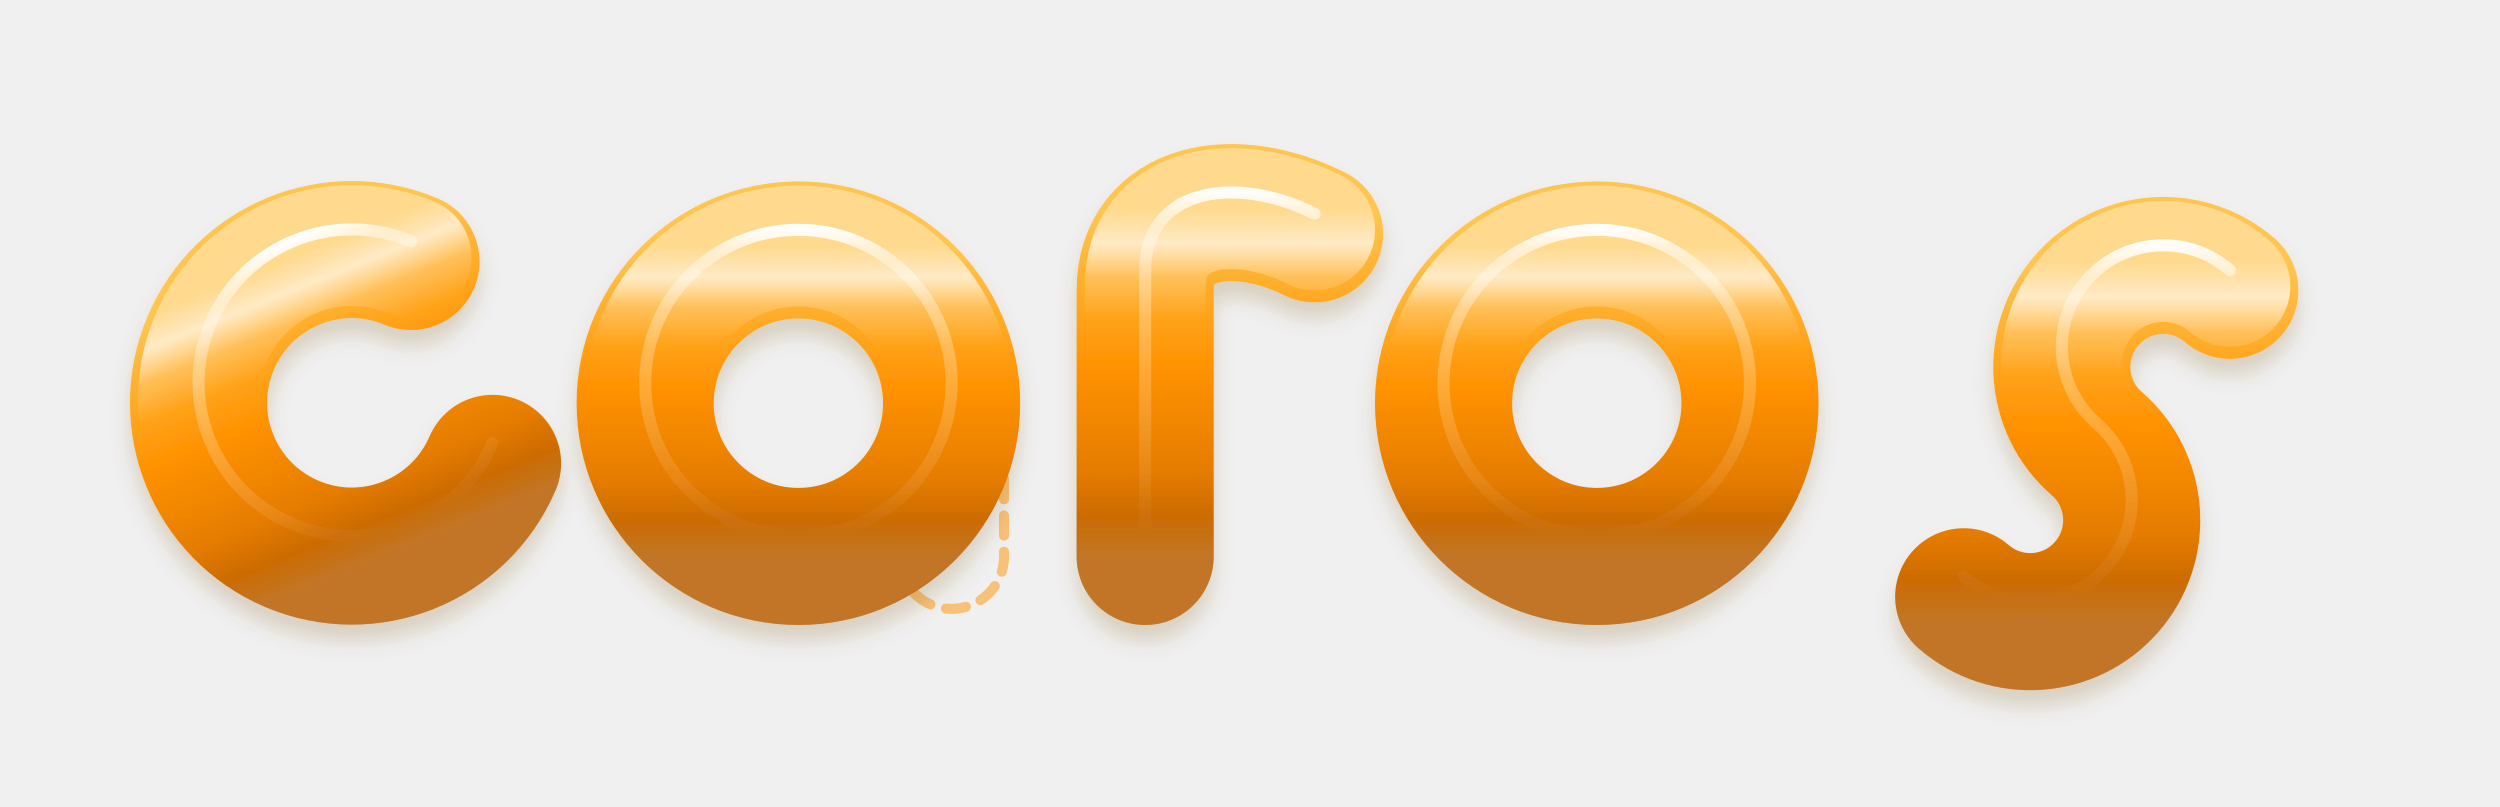
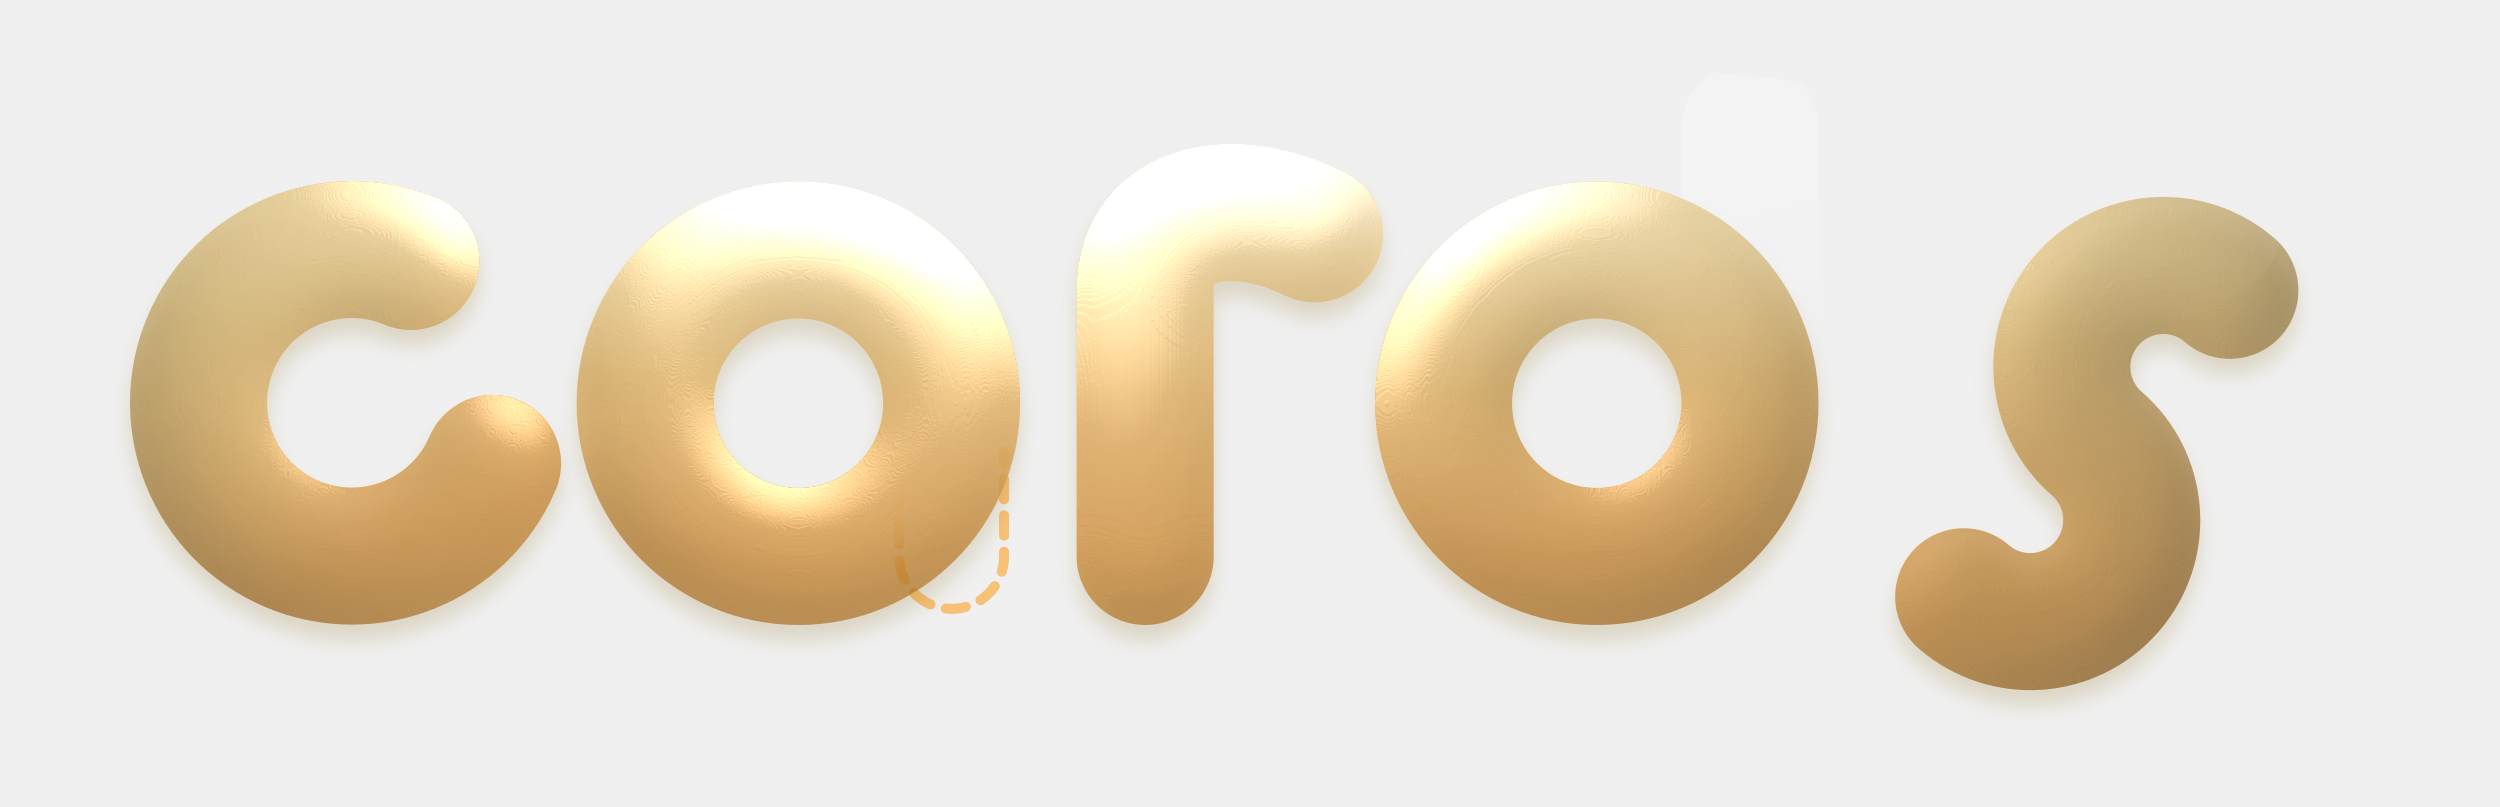
<svg xmlns="http://www.w3.org/2000/svg" viewBox="-30 -10 620 200">
  <defs>
    <g id="letters">
      <g transform="rotate(-22, 57, 90)">
        <path d="M 84,63 A 38,38 0 1,0 84,117" />
      </g>
      <circle cx="168" cy="90" r="38" />
      <path d="M 254,128 V 62 C 254,42 276,38 296,48" />
      <circle cx="366" cy="90" r="38" />
      <path d="M 404,22 V 128" />
      <g transform="translate(8, 10)">
        <path d="M 515,52 A 25,25 0 1,0 482,90 A 25,25 0 1,1 449,128" />
      </g>
    </g>
-     <linearGradient id="base" x1="0" y1="0" x2="0" y2="1">
-       <stop offset="0%" stop-color="#FFC550" />
-       <stop offset="45%" stop-color="#FF9200" />
-       <stop offset="100%" stop-color="#D06A00" />
+     <mask id="letterMask">
+       <use href="#letters" fill="none" stroke="white" stroke-width="34" stroke-linecap="round" stroke-linejoin="round" />
+     </mask>
+     <linearGradient id="baseOrange" x1="0" y1="0" x2="0" y2="1">
+       <stop offset="0%" stop-color="#FFCA55" />
+       <stop offset="100%" stop-color="#EE8500" />
    </linearGradient>
-     <linearGradient id="highlight" x1="0" y1="0" x2="0" y2="1">
-       <stop offset="0%" stop-color="#ffffff" stop-opacity="0.35" />
-       <stop offset="10%" stop-color="#ffffff" stop-opacity="0.7" />
-       <stop offset="20%" stop-color="#ffffff" stop-opacity="0.2" />
-       <stop offset="32%" stop-color="#ffffff" stop-opacity="0" />
+     <radialGradient id="ovalGloss" cx="50%" cy="25%" r="65%">
+       <stop offset="0%" stop-color="#ffffff" stop-opacity="0.72" />
+       <stop offset="45%" stop-color="#ffffff" stop-opacity="0.18" />
      <stop offset="100%" stop-color="#ffffff" stop-opacity="0" />
-     </linearGradient>
-     <linearGradient id="depth" x1="0" y1="0" x2="0" y2="1">
-       <stop offset="0%" stop-color="#000000" stop-opacity="0" />
-       <stop offset="75%" stop-color="#000000" stop-opacity="0" />
-       <stop offset="100%" stop-color="#000000" stop-opacity="0.12" />
-     </linearGradient>
-     <linearGradient id="bottomFacet" x1="0" y1="0" x2="0" y2="1">
-       <stop offset="0%" stop-color="#ffffff" stop-opacity="0" />
-       <stop offset="88%" stop-color="#ffffff" stop-opacity="0" />
-       <stop offset="100%" stop-color="#ffffff" stop-opacity="0.15" />
-     </linearGradient>
-     <linearGradient id="edgeLight" x1="0" y1="0" x2="0" y2="1">
-       <stop offset="0%" stop-color="#ffffff" stop-opacity="0.95" />
-       <stop offset="10%" stop-color="#ffffff" stop-opacity="0.4" />
-       <stop offset="100%" stop-color="#ffffff" stop-opacity="0" />
-     </linearGradient>
-     <filter id="shadow" x="-10%" y="-5%" width="120%" height="125%">
-       <feGaussianBlur in="SourceAlpha" stdDeviation="2.5" result="blur" />
-       <feOffset in="blur" dy="4" result="off" />
-       <feFlood flood-color="#805000" flood-opacity="0.2" />
-       <feComposite in2="off" operator="in" result="dropShadow" />
+     </radialGradient>
+     <filter id="gem3d" x="-15%" y="-15%" width="130%" height="145%" color-interpolation-filters="sRGB">
+       <feGaussianBlur in="SourceAlpha" stdDeviation="8" result="bump" />
+       <feDiffuseLighting in="bump" surfaceScale="6" diffuseConstant="1" lighting-color="white" result="diffuse">
+         <fePointLight x="220" y="-100" z="300" />
+       </feDiffuseLighting>
+       <feComposite in="diffuse" in2="SourceAlpha" operator="in" result="diffClip" />
+       <feBlend in="SourceGraphic" in2="diffClip" mode="multiply" result="shaded" />
+       <feSpecularLighting in="bump" surfaceScale="4" specularConstant="1.5" specularExponent="30" lighting-color="white" result="spec">
+         <fePointLight x="220" y="-100" z="300" />
+       </feSpecularLighting>
+       <feComposite in="spec" in2="SourceAlpha" operator="in" result="specClip" />
+       <feComposite in="specClip" in2="shaded" operator="arithmetic" k1="0" k2="1" k3="0.6" k4="0" result="glossy" />
+       <feGaussianBlur in="SourceAlpha" stdDeviation="2.5" result="shadowBlur" />
+       <feOffset in="shadowBlur" dy="4" result="shadowOff" />
+       <feFlood flood-color="#806000" flood-opacity="0.18" />
+       <feComposite in2="shadowOff" operator="in" result="shadow" />
      <feMerge>
-         <feMergeNode in="dropShadow" />
-         <feMergeNode in="SourceGraphic" />
+         <feMergeNode in="shadow" />
+         <feMergeNode in="glossy" />
      </feMerge>
    </filter>
  </defs>
  <path d="M 193,102 V 128 A 13,13 0 0,0 219,128 V 102" fill="none" stroke="#FF9200" stroke-width="2.5" stroke-linecap="round" stroke-dasharray="5 4" opacity="0.5" />
-   <g filter="url(#shadow)">
-     <use href="#letters" fill="none" stroke="url(#base)" stroke-width="34" stroke-linecap="round" stroke-linejoin="round" />
-     <use href="#letters" fill="none" stroke="url(#depth)" stroke-width="34" stroke-linecap="round" stroke-linejoin="round" />
-     <use href="#letters" fill="none" stroke="url(#bottomFacet)" stroke-width="34" stroke-linecap="round" stroke-linejoin="round" />
-     <g transform="translate(0, -1)">
-       <use href="#letters" fill="none" stroke="url(#highlight)" stroke-width="30" stroke-linecap="round" stroke-linejoin="round" />
-     </g>
-     <g transform="translate(0, -5)">
-       <use href="#letters" fill="none" stroke="url(#edgeLight)" stroke-width="3" stroke-linecap="round" stroke-linejoin="round" />
-     </g>
+   <g filter="url(#gem3d)">
+     <use href="#letters" fill="none" stroke="url(#baseOrange)" stroke-width="34" stroke-linecap="round" stroke-linejoin="round" />
+   </g>
+   <g mask="url(#letterMask)">
+     <ellipse cx="265" cy="50" rx="270" ry="48" fill="url(#ovalGloss)" />
  </g>
</svg>
